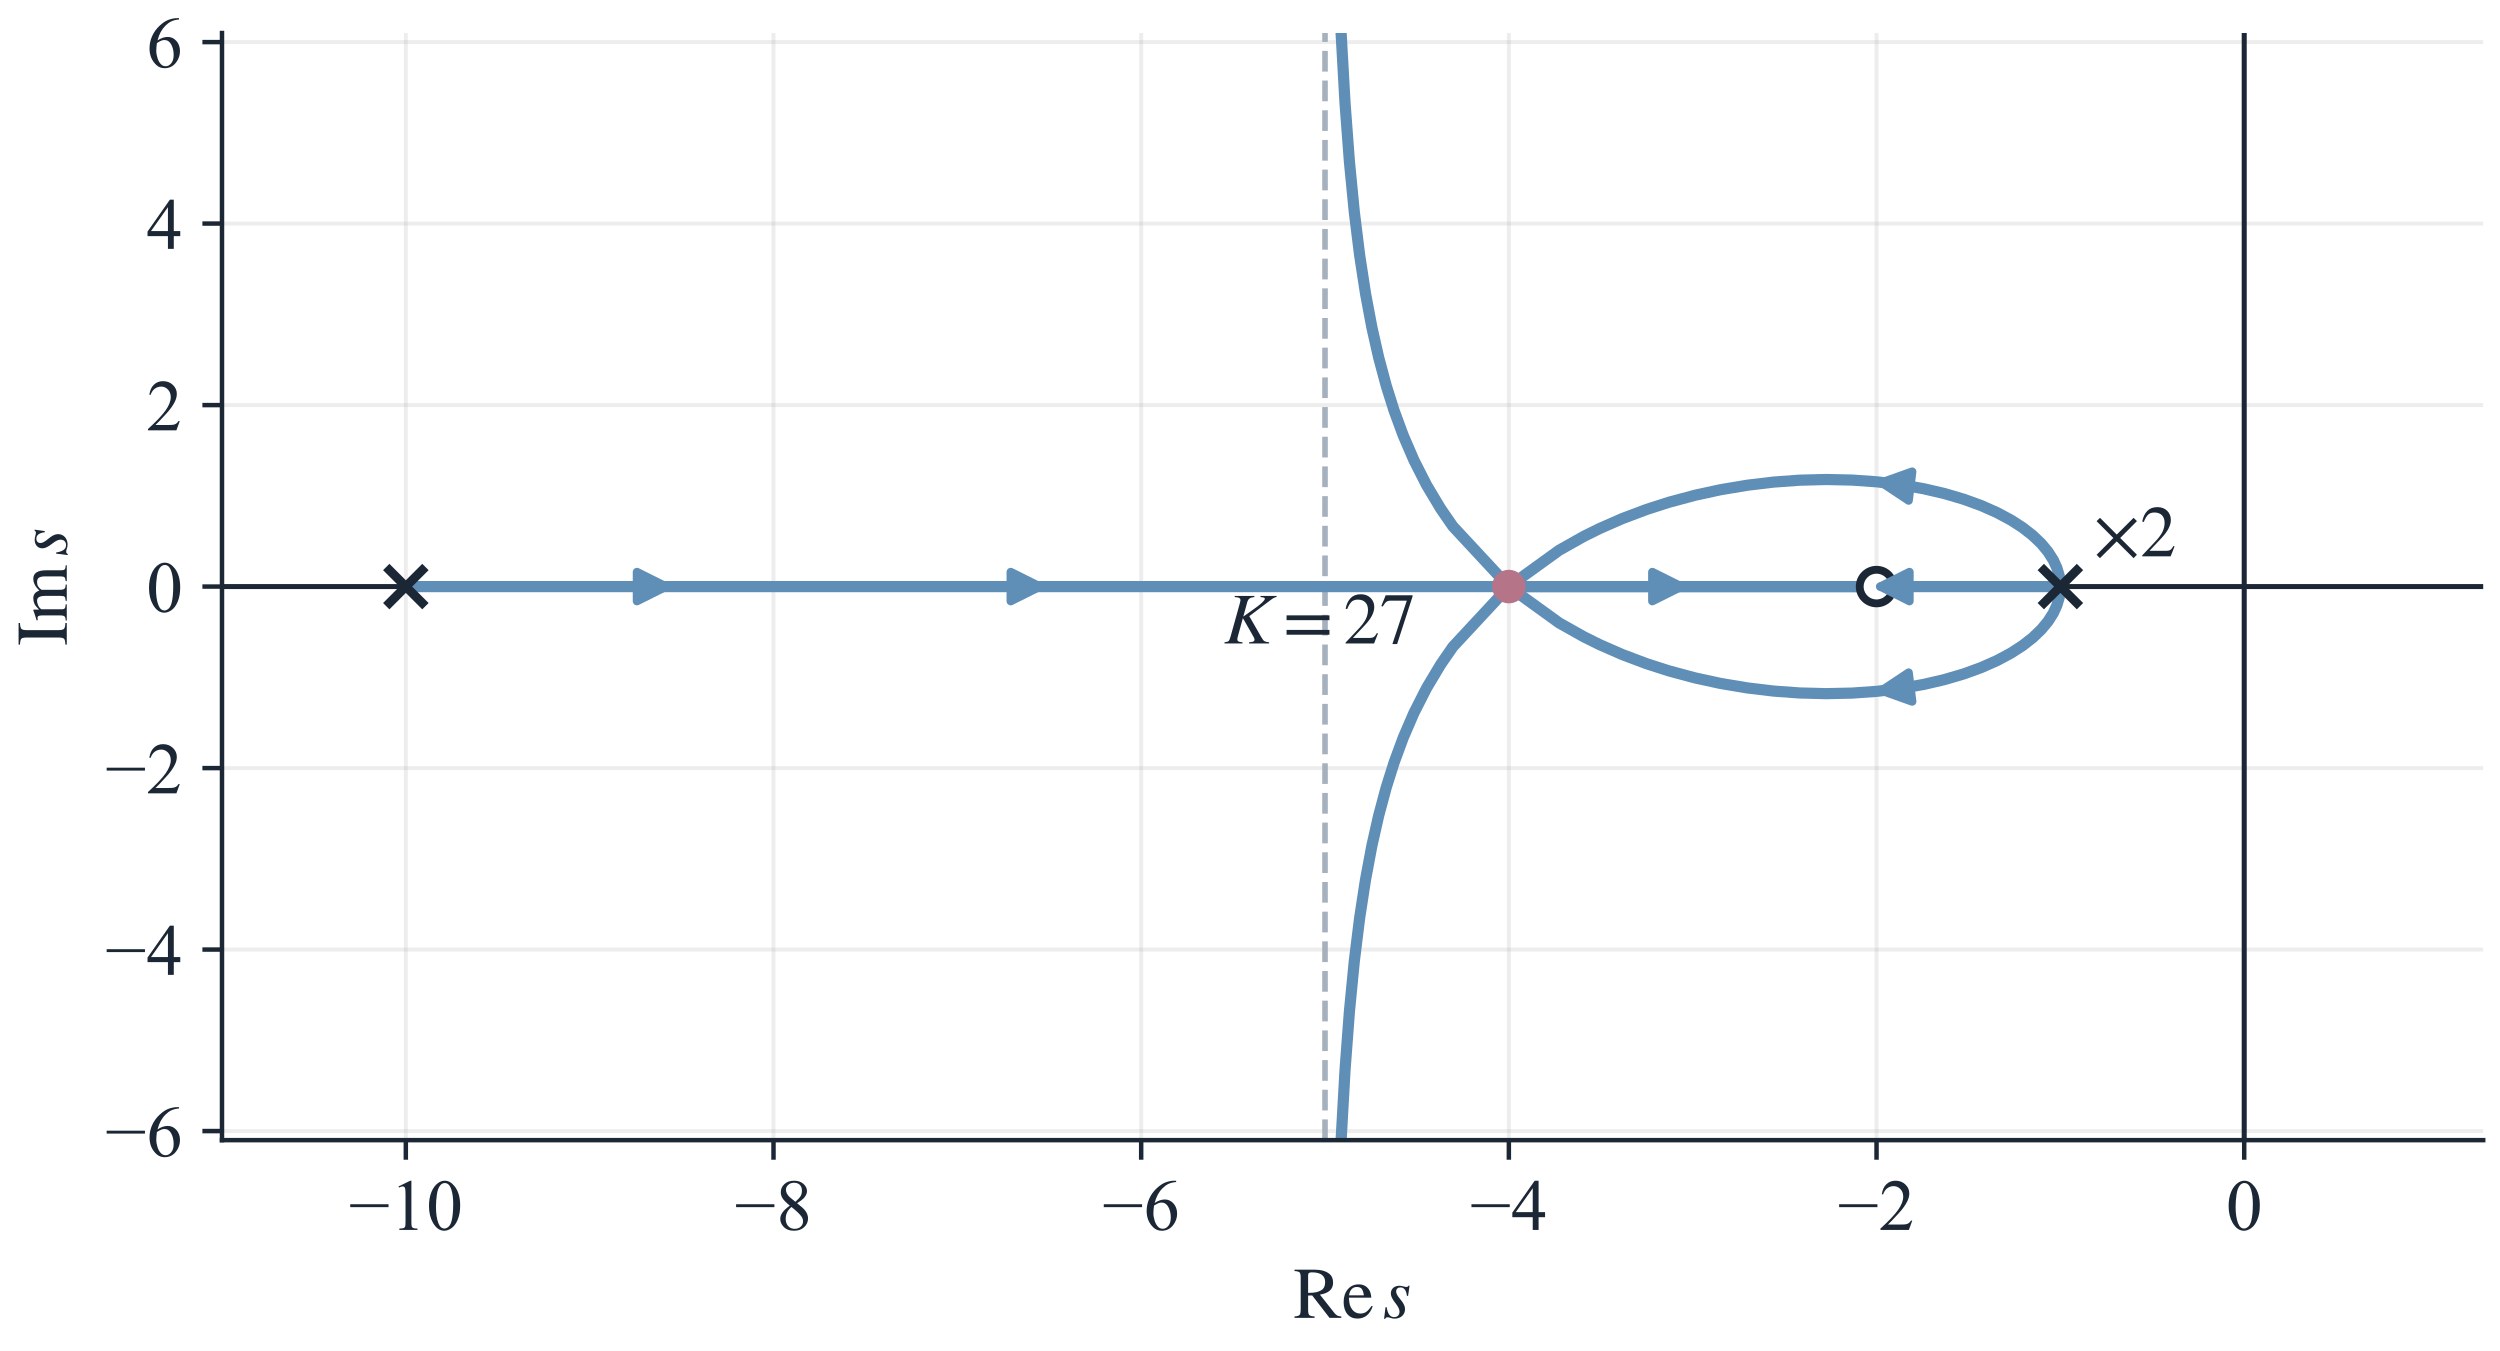
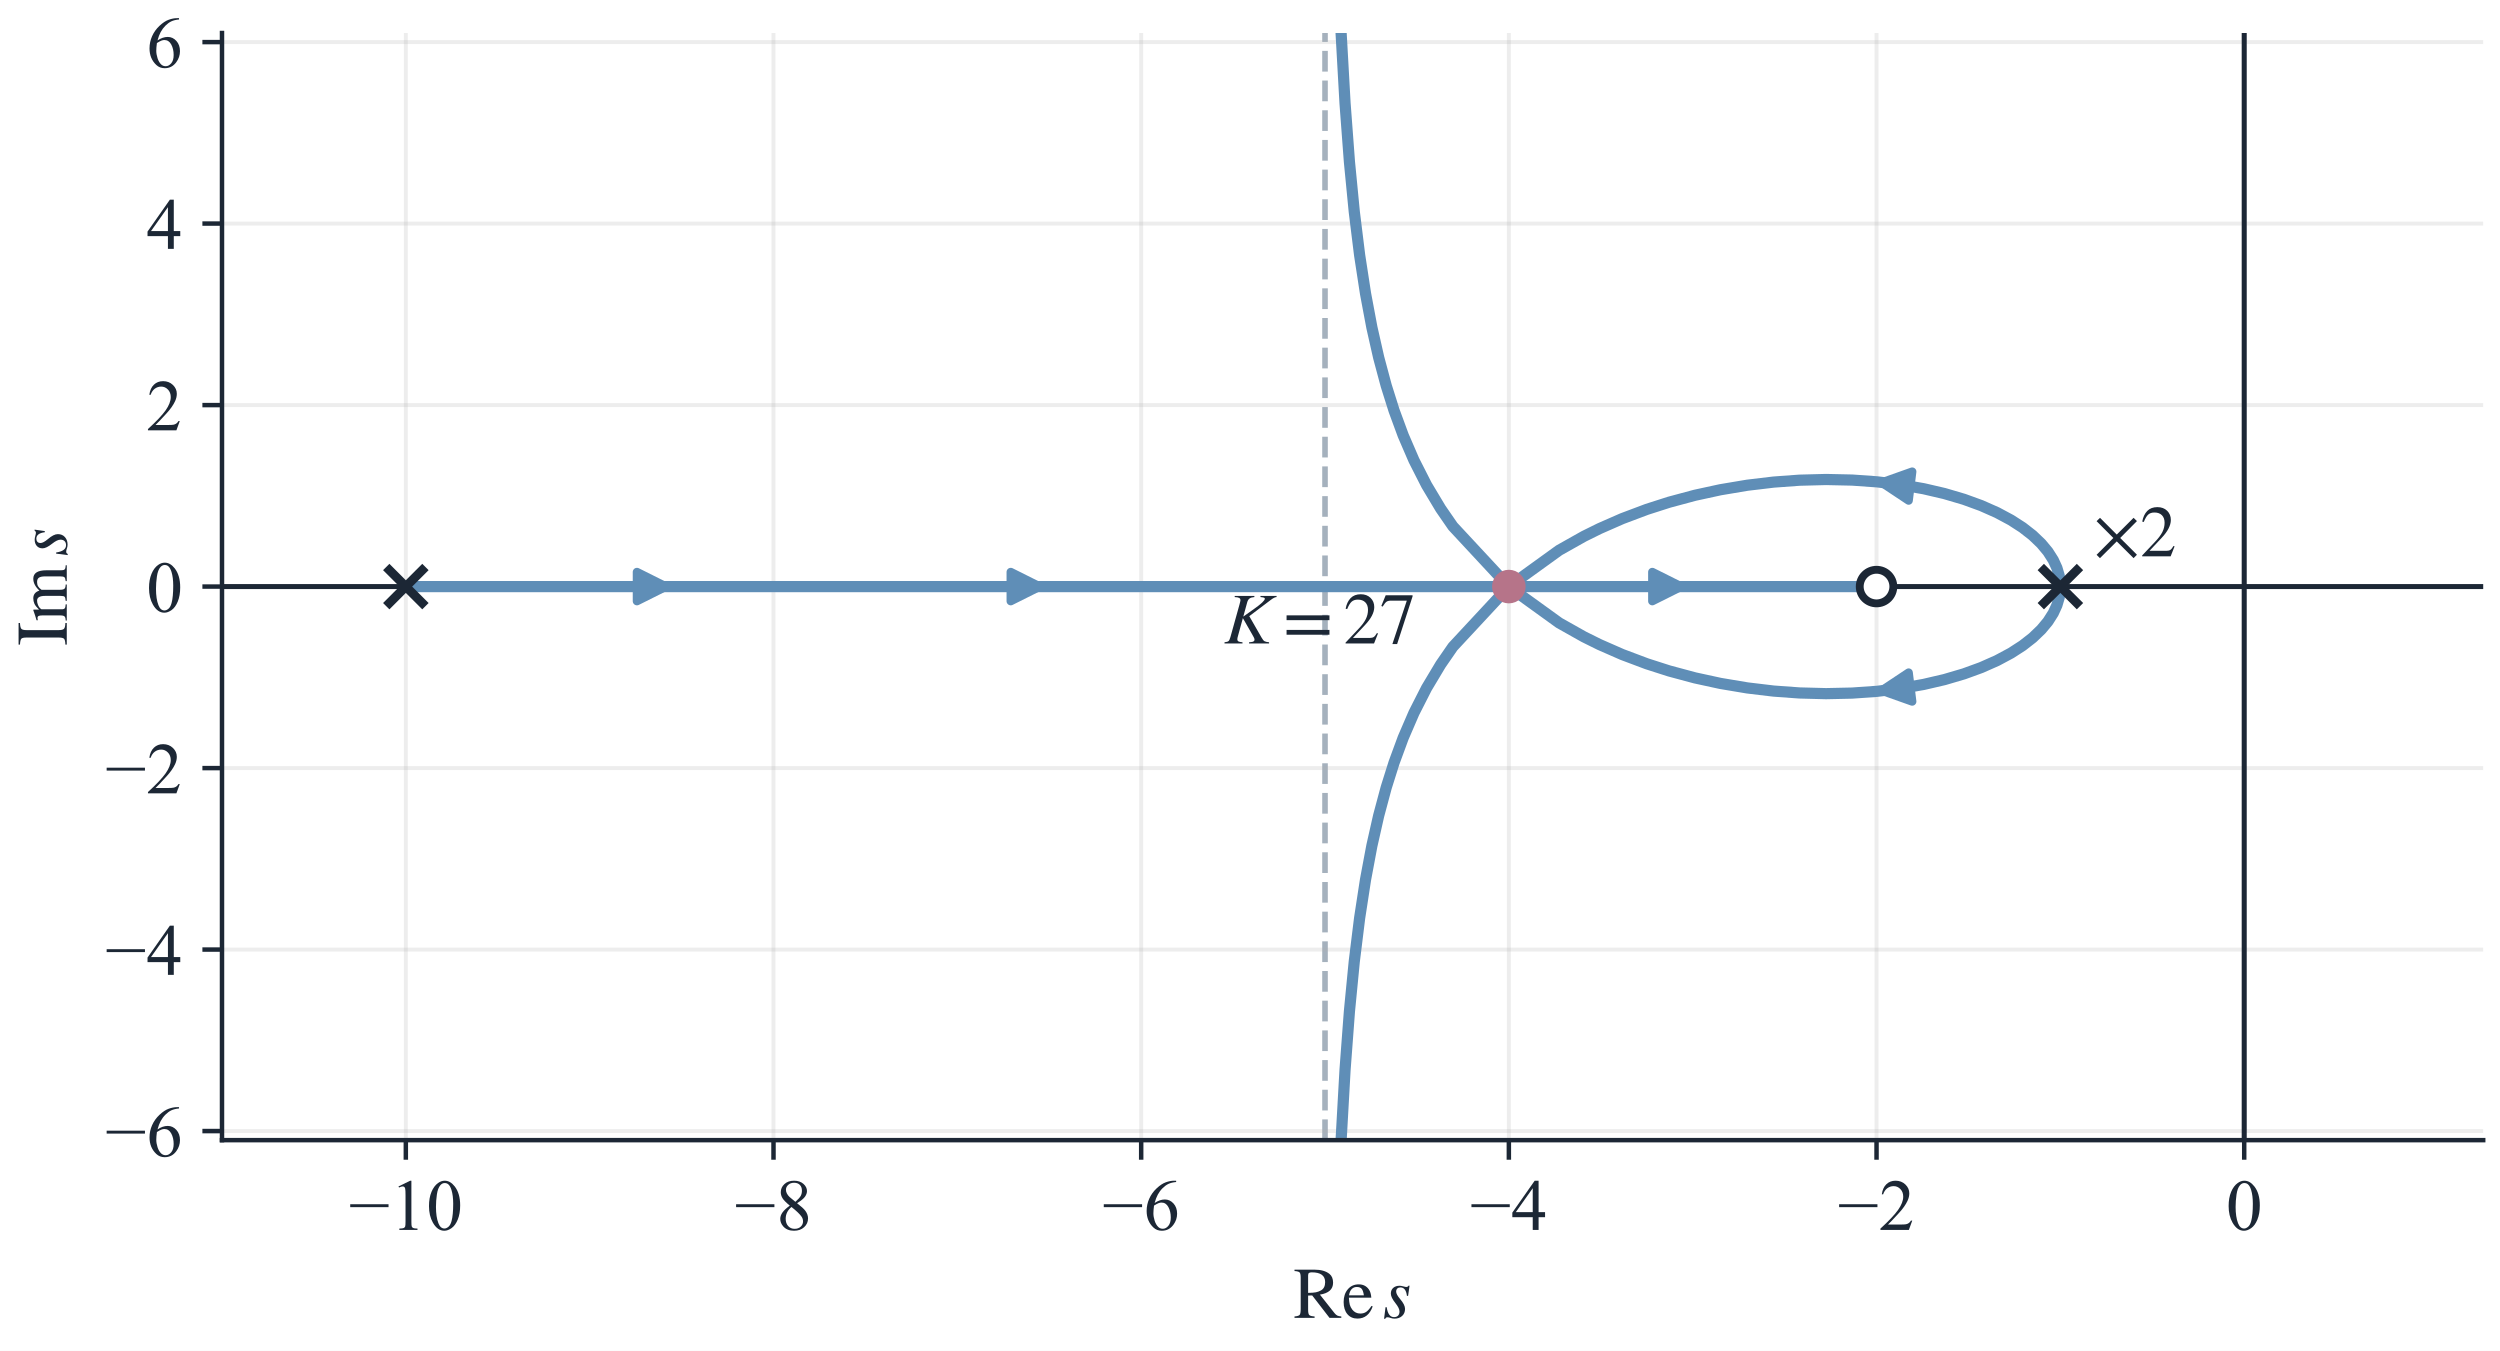
<svg xmlns="http://www.w3.org/2000/svg" xmlns:xlink="http://www.w3.org/1999/xlink" width="446.4pt" height="241.2pt" viewBox="0 0 446.4 241.2" version="1.1">
  <defs>
    <style type="text/css">*{stroke-linejoin: round; stroke-linecap: butt}</style>
  </defs>
  <g id="figure_1">
    <g id="patch_1">
      <path d="M 0 241.2 L 446.4 241.2 L 446.4 0 L 0 0 z " style="fill: #ffffff" />
    </g>
    <g id="axes_1">
      <g id="patch_2">
        <path d="M 39.639 203.584 L 443.4 203.584 L 443.4 5.894 L 39.639 5.894 z " style="fill: #ffffff" />
      </g>
      <g id="line2d_1">
-         <path d="M 236.595 203.584 L 236.595 5.894 " clip-path="url(#p1da09dead8)" style="fill: none; stroke-dasharray: 3.7,1.6; stroke-dashoffset: 0; stroke: #a5b1bd" />
+         <path d="M 236.595 203.584 L 236.595 5.894 " clip-path="url(#p9e4b336992)" style="fill: none; stroke-dasharray: 3.7,1.6; stroke-dashoffset: 0; stroke: #a5b1bd" />
      </g>
      <g id="matplotlib.axis_1">
        <g id="xtick_1">
          <g id="line2d_2">
-             <path d="M 72.465 203.584 L 72.465 5.894 " clip-path="url(#p1da09dead8)" style="fill: none; stroke: #b0b0b0; stroke-opacity: 0.22; stroke-width: 0.7; stroke-linecap: square" />
+             <path d="M 72.465 203.584 L 72.465 5.894 " clip-path="url(#p9e4b336992)" style="fill: none; stroke: #b0b0b0; stroke-opacity: 0.22; stroke-width: 0.7; stroke-linecap: square" />
          </g>
          <g id="line2d_3">
            <defs>
-               <path id="m85f20247a5" d="M 0 0 L 0 3.5 " style="stroke: #1c2735; stroke-width: 0.8" />
+               <path id="m67b0b13a73" d="M 0 0 L 0 3.5 " style="stroke: #1c2735; stroke-width: 0.8" />
            </defs>
            <g>
-               <use xlink:href="#m85f20247a5" x="72.465" y="203.584" style="fill: #1c2735; stroke: #1c2735; stroke-width: 0.8" />
+               <use xlink:href="#m67b0b13a73" x="72.465" y="203.584" style="fill: #1c2735; stroke: #1c2735; stroke-width: 0.8" />
            </g>
          </g>
          <g id="text_1">
            <g style="fill: #1c2735" transform="translate(62.29939 219.6113) scale(0.13 -0.13)">
              <defs>
                <path id="TimesNewRomanPSMT-2212" d="M 3484 2000 L 116 2000 L 116 2256 L 3484 2256 L 3484 2000 z " transform="scale(0.015625)" />
                <path id="TimesNewRomanPSMT-31" d="M 750 3822 L 1781 4325 L 1884 4325 L 1884 747 Q 1884 391 1914 303 Q 1944 216 2037 169 Q 2131 122 2419 116 L 2419 0 L 825 0 L 825 116 Q 1125 122 1212 167 Q 1300 213 1334 289 Q 1369 366 1369 747 L 1369 3034 Q 1369 3497 1338 3628 Q 1316 3728 1258 3775 Q 1200 3822 1119 3822 Q 1003 3822 797 3725 L 750 3822 z " transform="scale(0.015625)" />
                <path id="TimesNewRomanPSMT-30" d="M 231 2094 Q 231 2819 450 3342 Q 669 3866 1031 4122 Q 1313 4325 1613 4325 Q 2100 4325 2488 3828 Q 2972 3213 2972 2159 Q 2972 1422 2759 906 Q 2547 391 2217 158 Q 1888 -75 1581 -75 Q 975 -75 572 641 Q 231 1244 231 2094 z M 844 2016 Q 844 1141 1059 588 Q 1238 122 1591 122 Q 1759 122 1940 273 Q 2122 425 2216 781 Q 2359 1319 2359 2297 Q 2359 3022 2209 3506 Q 2097 3866 1919 4016 Q 1791 4119 1609 4119 Q 1397 4119 1231 3928 Q 1006 3669 925 3112 Q 844 2556 844 2016 z " transform="scale(0.015625)" />
              </defs>
              <use xlink:href="#TimesNewRomanPSMT-2212" />
              <use xlink:href="#TimesNewRomanPSMT-31" transform="translate(56.39648 0)" />
              <use xlink:href="#TimesNewRomanPSMT-30" transform="translate(106.3965 0)" />
            </g>
          </g>
        </g>
        <g id="xtick_2">
          <g id="line2d_4">
-             <path d="M 138.117 203.584 L 138.117 5.894 " clip-path="url(#p1da09dead8)" style="fill: none; stroke: #b0b0b0; stroke-opacity: 0.22; stroke-width: 0.7; stroke-linecap: square" />
+             <path d="M 138.117 203.584 L 138.117 5.894 " clip-path="url(#p9e4b336992)" style="fill: none; stroke: #b0b0b0; stroke-opacity: 0.22; stroke-width: 0.7; stroke-linecap: square" />
          </g>
          <g id="line2d_5">
            <g>
-               <use xlink:href="#m85f20247a5" x="138.117" y="203.584" style="fill: #1c2735; stroke: #1c2735; stroke-width: 0.8" />
+               <use xlink:href="#m67b0b13a73" x="138.117" y="203.584" style="fill: #1c2735; stroke: #1c2735; stroke-width: 0.8" />
            </g>
          </g>
          <g id="text_2">
            <g style="fill: #1c2735" transform="translate(131.2016 219.6113) scale(0.13 -0.13)">
              <defs>
                <path id="TimesNewRomanPSMT-38" d="M 1228 2134 Q 725 2547 579 2797 Q 434 3047 434 3316 Q 434 3728 753 4026 Q 1072 4325 1600 4325 Q 2113 4325 2425 4047 Q 2738 3769 2738 3413 Q 2738 3175 2569 2928 Q 2400 2681 1866 2347 Q 2416 1922 2594 1678 Q 2831 1359 2831 1006 Q 2831 559 2490 242 Q 2150 -75 1597 -75 Q 994 -75 656 303 Q 388 606 388 966 Q 388 1247 577 1523 Q 766 1800 1228 2134 z M 1719 2469 Q 2094 2806 2194 3001 Q 2294 3197 2294 3444 Q 2294 3772 2109 3958 Q 1925 4144 1606 4144 Q 1288 4144 1088 3959 Q 888 3775 888 3528 Q 888 3366 970 3203 Q 1053 3041 1206 2894 L 1719 2469 z M 1375 2016 Q 1116 1797 991 1539 Q 866 1281 866 981 Q 866 578 1086 336 Q 1306 94 1647 94 Q 1984 94 2187 284 Q 2391 475 2391 747 Q 2391 972 2272 1150 Q 2050 1481 1375 2016 z " transform="scale(0.015625)" />
              </defs>
              <use xlink:href="#TimesNewRomanPSMT-2212" />
              <use xlink:href="#TimesNewRomanPSMT-38" transform="translate(56.39648 0)" />
            </g>
          </g>
        </g>
        <g id="xtick_3">
          <g id="line2d_6">
-             <path d="M 203.769 203.584 L 203.769 5.894 " clip-path="url(#p1da09dead8)" style="fill: none; stroke: #b0b0b0; stroke-opacity: 0.22; stroke-width: 0.7; stroke-linecap: square" />
+             <path d="M 203.769 203.584 L 203.769 5.894 " clip-path="url(#p9e4b336992)" style="fill: none; stroke: #b0b0b0; stroke-opacity: 0.22; stroke-width: 0.7; stroke-linecap: square" />
          </g>
          <g id="line2d_7">
            <g>
-               <use xlink:href="#m85f20247a5" x="203.769" y="203.584" style="fill: #1c2735; stroke: #1c2735; stroke-width: 0.8" />
+               <use xlink:href="#m67b0b13a73" x="203.769" y="203.584" style="fill: #1c2735; stroke: #1c2735; stroke-width: 0.8" />
            </g>
          </g>
          <g id="text_3">
            <g style="fill: #1c2735" transform="translate(196.8538 219.6113) scale(0.13 -0.13)">
              <defs>
                <path id="TimesNewRomanPSMT-36" d="M 2869 4325 L 2869 4209 Q 2456 4169 2195 4045 Q 1934 3922 1679 3669 Q 1425 3416 1258 3105 Q 1091 2794 978 2366 Q 1428 2675 1881 2675 Q 2316 2675 2634 2325 Q 2953 1975 2953 1425 Q 2953 894 2631 456 Q 2244 -75 1606 -75 Q 1172 -75 869 213 Q 275 772 275 1663 Q 275 2231 503 2743 Q 731 3256 1154 3653 Q 1578 4050 1965 4187 Q 2353 4325 2688 4325 L 2869 4325 z M 925 2138 Q 869 1716 869 1456 Q 869 1156 980 804 Q 1091 453 1309 247 Q 1469 100 1697 100 Q 1969 100 2183 356 Q 2397 613 2397 1088 Q 2397 1622 2184 2012 Q 1972 2403 1581 2403 Q 1463 2403 1327 2353 Q 1191 2303 925 2138 z " transform="scale(0.015625)" />
              </defs>
              <use xlink:href="#TimesNewRomanPSMT-2212" />
              <use xlink:href="#TimesNewRomanPSMT-36" transform="translate(56.39648 0)" />
            </g>
          </g>
        </g>
        <g id="xtick_4">
          <g id="line2d_8">
-             <path d="M 269.421 203.584 L 269.421 5.894 " clip-path="url(#p1da09dead8)" style="fill: none; stroke: #b0b0b0; stroke-opacity: 0.22; stroke-width: 0.7; stroke-linecap: square" />
+             <path d="M 269.421 203.584 L 269.421 5.894 " clip-path="url(#p9e4b336992)" style="fill: none; stroke: #b0b0b0; stroke-opacity: 0.22; stroke-width: 0.7; stroke-linecap: square" />
          </g>
          <g id="line2d_9">
            <g>
-               <use xlink:href="#m85f20247a5" x="269.421" y="203.584" style="fill: #1c2735; stroke: #1c2735; stroke-width: 0.8" />
+               <use xlink:href="#m67b0b13a73" x="269.421" y="203.584" style="fill: #1c2735; stroke: #1c2735; stroke-width: 0.8" />
            </g>
          </g>
          <g id="text_4">
            <g style="fill: #1c2735" transform="translate(262.506 219.6113) scale(0.13 -0.13)">
              <defs>
                <path id="TimesNewRomanPSMT-34" d="M 2978 1563 L 2978 1119 L 2409 1119 L 2409 0 L 1894 0 L 1894 1119 L 100 1119 L 100 1519 L 2066 4325 L 2409 4325 L 2409 1563 L 2978 1563 z M 1894 1563 L 1894 3666 L 406 1563 L 1894 1563 z " transform="scale(0.015625)" />
              </defs>
              <use xlink:href="#TimesNewRomanPSMT-2212" />
              <use xlink:href="#TimesNewRomanPSMT-34" transform="translate(56.39648 0)" />
            </g>
          </g>
        </g>
        <g id="xtick_5">
          <g id="line2d_10">
-             <path d="M 335.074 203.584 L 335.074 5.894 " clip-path="url(#p1da09dead8)" style="fill: none; stroke: #b0b0b0; stroke-opacity: 0.22; stroke-width: 0.7; stroke-linecap: square" />
+             <path d="M 335.074 203.584 L 335.074 5.894 " clip-path="url(#p9e4b336992)" style="fill: none; stroke: #b0b0b0; stroke-opacity: 0.22; stroke-width: 0.7; stroke-linecap: square" />
          </g>
          <g id="line2d_11">
            <g>
-               <use xlink:href="#m85f20247a5" x="335.074" y="203.584" style="fill: #1c2735; stroke: #1c2735; stroke-width: 0.8" />
+               <use xlink:href="#m67b0b13a73" x="335.074" y="203.584" style="fill: #1c2735; stroke: #1c2735; stroke-width: 0.8" />
            </g>
          </g>
          <g id="text_5">
            <g style="fill: #1c2735" transform="translate(328.1582 219.6113) scale(0.13 -0.13)">
              <defs>
                <path id="TimesNewRomanPSMT-32" d="M 2934 816 L 2638 0 L 138 0 L 138 116 Q 1241 1122 1691 1759 Q 2141 2397 2141 2925 Q 2141 3328 1894 3587 Q 1647 3847 1303 3847 Q 991 3847 742 3664 Q 494 3481 375 3128 L 259 3128 Q 338 3706 661 4015 Q 984 4325 1469 4325 Q 1984 4325 2329 3994 Q 2675 3663 2675 3213 Q 2675 2891 2525 2569 Q 2294 2063 1775 1497 Q 997 647 803 472 L 1909 472 Q 2247 472 2383 497 Q 2519 522 2628 598 Q 2738 675 2819 816 L 2934 816 z " transform="scale(0.015625)" />
              </defs>
              <use xlink:href="#TimesNewRomanPSMT-2212" />
              <use xlink:href="#TimesNewRomanPSMT-32" transform="translate(56.39648 0)" />
            </g>
          </g>
        </g>
        <g id="xtick_6">
          <g id="line2d_12">
-             <path d="M 400.726 203.584 L 400.726 5.894 " clip-path="url(#p1da09dead8)" style="fill: none; stroke: #b0b0b0; stroke-opacity: 0.22; stroke-width: 0.7; stroke-linecap: square" />
+             <path d="M 400.726 203.584 L 400.726 5.894 " clip-path="url(#p9e4b336992)" style="fill: none; stroke: #b0b0b0; stroke-opacity: 0.22; stroke-width: 0.7; stroke-linecap: square" />
          </g>
          <g id="line2d_13">
            <g>
-               <use xlink:href="#m85f20247a5" x="400.726" y="203.584" style="fill: #1c2735; stroke: #1c2735; stroke-width: 0.8" />
+               <use xlink:href="#m67b0b13a73" x="400.726" y="203.584" style="fill: #1c2735; stroke: #1c2735; stroke-width: 0.8" />
            </g>
          </g>
          <g id="text_6">
            <g style="fill: #1c2735" transform="translate(397.4758 219.6113) scale(0.13 -0.13)">
              <use xlink:href="#TimesNewRomanPSMT-30" />
            </g>
          </g>
        </g>
        <g id="text_7">
          <g style="fill: #1c2735" transform="translate(230.9242 235.419) scale(0.13 -0.13)">
            <defs>
              <path id="STIXGeneral-Regular-52" d="M 4224 0 L 3187 0 L 1664 1971 L 1306 1958 L 1306 717 Q 1306 352 1405 249 Q 1504 147 1875 122 L 1875 0 L 109 0 L 109 122 Q 474 154 563 262 Q 653 371 653 794 L 653 3526 Q 653 3885 563 3987 Q 474 4090 109 4115 L 109 4237 L 1850 4237 Q 2726 4237 3187 3859 Q 3501 3603 3501 3091 Q 3501 2221 2342 2042 L 3622 422 Q 3757 256 3878 198 Q 4000 141 4224 122 L 4224 0 z M 1306 3731 L 1306 2195 Q 1766 2202 1990 2246 Q 2214 2291 2438 2413 Q 2803 2618 2803 3142 Q 2803 4000 1632 4000 Q 1459 4000 1382 3945 Q 1306 3891 1306 3731 z " transform="scale(0.015625)" />
              <path id="STIXGeneral-Regular-65" d="M 2611 1050 L 2714 1005 Q 2330 -64 1376 -64 Q 813 -64 486 329 Q 160 723 160 1389 Q 160 2074 525 2509 Q 890 2944 1485 2944 Q 2061 2944 2374 2502 Q 2560 2246 2592 1773 L 621 1773 Q 646 1370 700 1158 Q 755 947 915 730 Q 1184 378 1626 378 Q 1939 378 2153 531 Q 2368 685 2611 1050 z M 634 1978 L 1939 1978 Q 1882 2381 1750 2547 Q 1619 2714 1312 2714 Q 1043 2714 864 2525 Q 685 2336 634 1978 z " transform="scale(0.015625)" />
              <path id="STIXGeneral-Italic-73" d="M 2342 2829 L 2214 1933 L 2112 1933 Q 2022 2675 1542 2675 Q 1370 2675 1267 2579 Q 1165 2483 1165 2310 Q 1165 2067 1510 1658 Q 1946 1152 1946 787 Q 1946 397 1686 163 Q 1427 -70 1024 -70 Q 838 -70 672 -6 Q 538 51 390 51 Q 262 51 205 -83 L 102 -83 L 230 934 L 333 934 Q 461 64 973 64 Q 1203 64 1331 192 Q 1459 320 1459 557 Q 1459 845 1101 1293 Q 698 1798 698 2131 Q 698 2451 909 2636 Q 1120 2822 1472 2822 Q 1600 2822 1830 2758 Q 1971 2714 2061 2714 Q 2189 2714 2253 2829 L 2342 2829 z " transform="scale(0.015625)" />
            </defs>
            <use xlink:href="#STIXGeneral-Regular-52" transform="translate(0 0.796875)" />
            <use xlink:href="#STIXGeneral-Regular-65" transform="translate(66.7 0.796875)" />
            <use xlink:href="#STIXGeneral-Italic-73" transform="translate(123.1336 0.796875)" />
          </g>
        </g>
      </g>
      <g id="matplotlib.axis_2">
        <g id="ytick_1">
          <g id="line2d_14">
-             <path d="M 39.639 201.964 L 443.4 201.964 " clip-path="url(#p1da09dead8)" style="fill: none; stroke: #b0b0b0; stroke-opacity: 0.22; stroke-width: 0.7; stroke-linecap: square" />
+             <path d="M 39.639 201.964 L 443.4 201.964 " clip-path="url(#p9e4b336992)" style="fill: none; stroke: #b0b0b0; stroke-opacity: 0.22; stroke-width: 0.7; stroke-linecap: square" />
          </g>
          <g id="line2d_15">
            <defs>
-               <path id="mb5711393ea" d="M 0 0 L -3.5 0 " style="stroke: #1c2735; stroke-width: 0.8" />
+               <path id="mc5611af1e0" d="M 0 0 L -3.5 0 " style="stroke: #1c2735; stroke-width: 0.8" />
            </defs>
            <g>
-               <use xlink:href="#mb5711393ea" x="39.639" y="201.964" style="fill: #1c2735; stroke: #1c2735; stroke-width: 0.8" />
+               <use xlink:href="#mc5611af1e0" x="39.639" y="201.964" style="fill: #1c2735; stroke: #1c2735; stroke-width: 0.8" />
            </g>
          </g>
          <g id="text_8">
            <g style="fill: #1c2735" transform="translate(18.8079 206.4775) scale(0.13 -0.13)">
              <use xlink:href="#TimesNewRomanPSMT-2212" />
              <use xlink:href="#TimesNewRomanPSMT-36" transform="translate(56.39648 0)" />
            </g>
          </g>
        </g>
        <g id="ytick_2">
          <g id="line2d_16">
-             <path d="M 39.639 169.556 L 443.4 169.556 " clip-path="url(#p1da09dead8)" style="fill: none; stroke: #b0b0b0; stroke-opacity: 0.22; stroke-width: 0.7; stroke-linecap: square" />
+             <path d="M 39.639 169.556 L 443.4 169.556 " clip-path="url(#p9e4b336992)" style="fill: none; stroke: #b0b0b0; stroke-opacity: 0.22; stroke-width: 0.7; stroke-linecap: square" />
          </g>
          <g id="line2d_17">
            <g>
-               <use xlink:href="#mb5711393ea" x="39.639" y="169.556" style="fill: #1c2735; stroke: #1c2735; stroke-width: 0.8" />
+               <use xlink:href="#mc5611af1e0" x="39.639" y="169.556" style="fill: #1c2735; stroke: #1c2735; stroke-width: 0.8" />
            </g>
          </g>
          <g id="text_9">
            <g style="fill: #1c2735" transform="translate(18.8079 174.0692) scale(0.13 -0.13)">
              <use xlink:href="#TimesNewRomanPSMT-2212" />
              <use xlink:href="#TimesNewRomanPSMT-34" transform="translate(56.39648 0)" />
            </g>
          </g>
        </g>
        <g id="ytick_3">
          <g id="line2d_18">
-             <path d="M 39.639 137.148 L 443.4 137.148 " clip-path="url(#p1da09dead8)" style="fill: none; stroke: #b0b0b0; stroke-opacity: 0.22; stroke-width: 0.7; stroke-linecap: square" />
+             <path d="M 39.639 137.148 L 443.4 137.148 " clip-path="url(#p9e4b336992)" style="fill: none; stroke: #b0b0b0; stroke-opacity: 0.22; stroke-width: 0.7; stroke-linecap: square" />
          </g>
          <g id="line2d_19">
            <g>
-               <use xlink:href="#mb5711393ea" x="39.639" y="137.148" style="fill: #1c2735; stroke: #1c2735; stroke-width: 0.8" />
+               <use xlink:href="#mc5611af1e0" x="39.639" y="137.148" style="fill: #1c2735; stroke: #1c2735; stroke-width: 0.8" />
            </g>
          </g>
          <g id="text_10">
            <g style="fill: #1c2735" transform="translate(18.8079 141.661) scale(0.13 -0.13)">
              <use xlink:href="#TimesNewRomanPSMT-2212" />
              <use xlink:href="#TimesNewRomanPSMT-32" transform="translate(56.39648 0)" />
            </g>
          </g>
        </g>
        <g id="ytick_4">
          <g id="line2d_20">
-             <path d="M 39.639 104.739 L 443.4 104.739 " clip-path="url(#p1da09dead8)" style="fill: none; stroke: #b0b0b0; stroke-opacity: 0.22; stroke-width: 0.7; stroke-linecap: square" />
+             <path d="M 39.639 104.739 L 443.4 104.739 " clip-path="url(#p9e4b336992)" style="fill: none; stroke: #b0b0b0; stroke-opacity: 0.22; stroke-width: 0.7; stroke-linecap: square" />
          </g>
          <g id="line2d_21">
            <g>
-               <use xlink:href="#mb5711393ea" x="39.639" y="104.739" style="fill: #1c2735; stroke: #1c2735; stroke-width: 0.8" />
+               <use xlink:href="#mc5611af1e0" x="39.639" y="104.739" style="fill: #1c2735; stroke: #1c2735; stroke-width: 0.8" />
            </g>
          </g>
          <g id="text_11">
            <g style="fill: #1c2735" transform="translate(26.13868 109.2527) scale(0.13 -0.13)">
              <use xlink:href="#TimesNewRomanPSMT-30" />
            </g>
          </g>
        </g>
        <g id="ytick_5">
          <g id="line2d_22">
-             <path d="M 39.639 72.331 L 443.4 72.331 " clip-path="url(#p1da09dead8)" style="fill: none; stroke: #b0b0b0; stroke-opacity: 0.22; stroke-width: 0.7; stroke-linecap: square" />
+             <path d="M 39.639 72.331 L 443.4 72.331 " clip-path="url(#p9e4b336992)" style="fill: none; stroke: #b0b0b0; stroke-opacity: 0.22; stroke-width: 0.7; stroke-linecap: square" />
          </g>
          <g id="line2d_23">
            <g>
-               <use xlink:href="#mb5711393ea" x="39.639" y="72.331" style="fill: #1c2735; stroke: #1c2735; stroke-width: 0.8" />
+               <use xlink:href="#mc5611af1e0" x="39.639" y="72.331" style="fill: #1c2735; stroke: #1c2735; stroke-width: 0.8" />
            </g>
          </g>
          <g id="text_12">
            <g style="fill: #1c2735" transform="translate(26.13868 76.84443) scale(0.13 -0.13)">
              <use xlink:href="#TimesNewRomanPSMT-32" />
            </g>
          </g>
        </g>
        <g id="ytick_6">
          <g id="line2d_24">
-             <path d="M 39.639 39.923 L 443.4 39.923 " clip-path="url(#p1da09dead8)" style="fill: none; stroke: #b0b0b0; stroke-opacity: 0.22; stroke-width: 0.7; stroke-linecap: square" />
+             <path d="M 39.639 39.923 L 443.4 39.923 " clip-path="url(#p9e4b336992)" style="fill: none; stroke: #b0b0b0; stroke-opacity: 0.22; stroke-width: 0.7; stroke-linecap: square" />
          </g>
          <g id="line2d_25">
            <g>
-               <use xlink:href="#mb5711393ea" x="39.639" y="39.923" style="fill: #1c2735; stroke: #1c2735; stroke-width: 0.8" />
+               <use xlink:href="#mc5611af1e0" x="39.639" y="39.923" style="fill: #1c2735; stroke: #1c2735; stroke-width: 0.8" />
            </g>
          </g>
          <g id="text_13">
            <g style="fill: #1c2735" transform="translate(26.13868 44.43617) scale(0.13 -0.13)">
              <use xlink:href="#TimesNewRomanPSMT-34" />
            </g>
          </g>
        </g>
        <g id="ytick_7">
          <g id="line2d_26">
-             <path d="M 39.639 7.514 L 443.4 7.514 " clip-path="url(#p1da09dead8)" style="fill: none; stroke: #b0b0b0; stroke-opacity: 0.22; stroke-width: 0.7; stroke-linecap: square" />
+             <path d="M 39.639 7.514 L 443.4 7.514 " clip-path="url(#p9e4b336992)" style="fill: none; stroke: #b0b0b0; stroke-opacity: 0.22; stroke-width: 0.7; stroke-linecap: square" />
          </g>
          <g id="line2d_27">
            <g>
-               <use xlink:href="#mb5711393ea" x="39.639" y="7.514" style="fill: #1c2735; stroke: #1c2735; stroke-width: 0.8" />
+               <use xlink:href="#mc5611af1e0" x="39.639" y="7.514" style="fill: #1c2735; stroke: #1c2735; stroke-width: 0.8" />
            </g>
          </g>
          <g id="text_14">
            <g style="fill: #1c2735" transform="translate(26.13868 12.02791) scale(0.13 -0.13)">
              <use xlink:href="#TimesNewRomanPSMT-36" />
            </g>
          </g>
        </g>
        <g id="text_15">
          <g style="fill: #1c2735" transform="translate(12.02712 115.3343) rotate(-90) scale(0.13 -0.13)">
            <defs>
              <path id="STIXGeneral-Regular-49" d="M 2016 0 L 115 0 L 115 122 Q 518 134 627 240 Q 736 346 736 717 L 736 3526 Q 736 3898 633 3994 Q 531 4090 115 4115 L 115 4237 L 2016 4237 L 2016 4115 Q 1613 4096 1501 3993 Q 1389 3891 1389 3526 L 1389 717 Q 1389 358 1504 246 Q 1619 134 2016 122 L 2016 0 z " transform="scale(0.015625)" />
              <path id="STIXGeneral-Regular-6d" d="M 4960 0 L 3565 0 L 3565 96 Q 3834 122 3907 208 Q 3981 294 3981 576 L 3981 1894 Q 3981 2278 3869 2444 Q 3757 2611 3488 2611 Q 3264 2611 3107 2521 Q 2950 2432 2803 2221 L 2803 608 Q 2803 301 2896 201 Q 2989 102 3264 96 L 3264 0 L 1830 0 L 1830 96 Q 2112 115 2189 188 Q 2266 262 2266 550 L 2266 1901 Q 2266 2611 1850 2611 Q 1670 2611 1468 2531 Q 1267 2451 1171 2336 Q 1088 2240 1088 2227 L 1088 448 Q 1088 243 1177 176 Q 1267 109 1523 96 L 1523 0 L 102 0 L 102 96 Q 371 102 460 195 Q 550 288 550 563 L 550 2150 Q 550 2387 499 2480 Q 448 2573 326 2573 Q 230 2573 122 2547 L 122 2656 Q 557 2778 1011 2944 L 1062 2925 L 1062 2451 L 1075 2451 Q 1363 2752 1584 2848 Q 1805 2944 2054 2944 Q 2560 2944 2733 2406 Q 3232 2944 3776 2944 Q 4518 2944 4518 1792 L 4518 493 Q 4518 282 4582 202 Q 4646 122 4794 109 L 4960 96 L 4960 0 z " transform="scale(0.015625)" />
            </defs>
            <use xlink:href="#STIXGeneral-Regular-49" transform="translate(0 0.796875)" />
            <use xlink:href="#STIXGeneral-Regular-6d" transform="translate(33.29999 0.796875)" />
            <use xlink:href="#STIXGeneral-Italic-73" transform="translate(123.1335 0.796875)" />
          </g>
        </g>
      </g>
      <g id="line2d_28">
-         <path d="M 39.639 104.739 L 443.4 104.739 " clip-path="url(#p1da09dead8)" style="fill: none; stroke: #1c2735; stroke-width: 0.9; stroke-linecap: square" />
+         <path d="M 39.639 104.739 L 443.4 104.739 " clip-path="url(#p9e4b336992)" style="fill: none; stroke: #1c2735; stroke-width: 0.9; stroke-linecap: square" />
      </g>
      <g id="line2d_29">
-         <path d="M 400.726 203.584 L 400.726 5.894 " clip-path="url(#p1da09dead8)" style="fill: none; stroke: #1c2735; stroke-width: 0.9; stroke-linecap: square" />
+         <path d="M 400.726 203.584 L 400.726 5.894 " clip-path="url(#p9e4b336992)" style="fill: none; stroke: #1c2735; stroke-width: 0.9; stroke-linecap: square" />
      </g>
      <g id="line2d_30">
-         <path d="M 72.465 104.739 L 269.421 104.739 L 269.421 104.739 " clip-path="url(#p1da09dead8)" style="fill: none; stroke: #5f8eb7; stroke-width: 2; stroke-linecap: square" />
+         <path d="M 72.465 104.739 L 269.421 104.739 L 269.421 104.739 " clip-path="url(#p9e4b336992)" style="fill: none; stroke: #5f8eb7; stroke-width: 2; stroke-linecap: square" />
      </g>
      <g id="line2d_31">
-         <path d="M 269.421 104.739 L 270.085 104.739 L 270.748 104.739 L 271.411 104.739 L 272.074 104.739 L 272.737 104.739 L 273.4 104.739 L 274.063 104.739 L 274.727 104.739 L 275.39 104.739 L 276.053 104.739 L 276.716 104.739 L 277.379 104.739 L 278.042 104.739 L 278.706 104.739 L 279.369 104.739 L 280.032 104.739 L 280.695 104.739 L 281.358 104.739 L 282.021 104.739 L 282.684 104.739 L 283.348 104.739 L 284.011 104.739 L 284.674 104.739 L 285.337 104.739 L 286 104.739 L 286.663 104.739 L 287.327 104.739 L 287.99 104.739 L 288.653 104.739 L 289.316 104.739 L 289.979 104.739 L 290.642 104.739 L 291.305 104.739 L 291.969 104.739 L 292.632 104.739 L 293.295 104.739 L 293.958 104.739 L 294.621 104.739 L 295.284 104.739 L 295.948 104.739 L 296.611 104.739 L 297.274 104.739 L 297.937 104.739 L 298.6 104.739 L 299.263 104.739 L 299.926 104.739 L 300.59 104.739 L 301.253 104.739 L 301.916 104.739 L 302.579 104.739 L 303.242 104.739 L 303.905 104.739 L 304.569 104.739 L 305.232 104.739 L 305.895 104.739 L 306.558 104.739 L 307.221 104.739 L 307.884 104.739 L 308.547 104.739 L 309.211 104.739 L 309.874 104.739 L 310.537 104.739 L 311.2 104.739 L 311.863 104.739 L 312.526 104.739 L 313.19 104.739 L 313.853 104.739 L 314.516 104.739 L 315.179 104.739 L 315.842 104.739 L 316.505 104.739 L 317.168 104.739 L 317.832 104.739 L 318.495 104.739 L 319.158 104.739 L 319.821 104.739 L 320.484 104.739 L 321.147 104.739 L 321.811 104.739 L 322.474 104.739 L 323.137 104.739 L 323.8 104.739 L 324.463 104.739 L 325.126 104.739 L 325.789 104.739 L 326.453 104.739 L 327.116 104.739 L 327.779 104.739 L 328.442 104.739 L 329.105 104.739 L 329.768 104.739 L 330.432 104.739 L 331.095 104.739 L 331.758 104.739 L 332.421 104.739 L 333.084 104.739 L 333.747 104.739 L 334.41 104.739 L 335.074 104.739 " clip-path="url(#p1da09dead8)" style="fill: none; stroke: #5f8eb7; stroke-width: 2; stroke-linecap: square" />
+         <path d="M 269.421 104.739 L 270.085 104.739 L 270.748 104.739 L 271.411 104.739 L 272.074 104.739 L 272.737 104.739 L 273.4 104.739 L 274.063 104.739 L 274.727 104.739 L 275.39 104.739 L 276.053 104.739 L 276.716 104.739 L 277.379 104.739 L 278.042 104.739 L 278.706 104.739 L 279.369 104.739 L 280.032 104.739 L 280.695 104.739 L 281.358 104.739 L 282.021 104.739 L 282.684 104.739 L 283.348 104.739 L 284.011 104.739 L 284.674 104.739 L 285.337 104.739 L 286 104.739 L 286.663 104.739 L 287.327 104.739 L 287.99 104.739 L 288.653 104.739 L 289.316 104.739 L 289.979 104.739 L 290.642 104.739 L 291.305 104.739 L 291.969 104.739 L 292.632 104.739 L 293.295 104.739 L 293.958 104.739 L 294.621 104.739 L 295.284 104.739 L 295.948 104.739 L 296.611 104.739 L 297.274 104.739 L 297.937 104.739 L 298.6 104.739 L 299.263 104.739 L 299.926 104.739 L 300.59 104.739 L 301.253 104.739 L 301.916 104.739 L 302.579 104.739 L 303.242 104.739 L 303.905 104.739 L 304.569 104.739 L 305.232 104.739 L 305.895 104.739 L 306.558 104.739 L 307.221 104.739 L 307.884 104.739 L 308.547 104.739 L 309.211 104.739 L 309.874 104.739 L 310.537 104.739 L 311.2 104.739 L 311.863 104.739 L 312.526 104.739 L 313.19 104.739 L 313.853 104.739 L 314.516 104.739 L 315.179 104.739 L 315.842 104.739 L 316.505 104.739 L 317.168 104.739 L 317.832 104.739 L 318.495 104.739 L 319.158 104.739 L 319.821 104.739 L 320.484 104.739 L 321.147 104.739 L 321.811 104.739 L 322.474 104.739 L 323.137 104.739 L 323.8 104.739 L 324.463 104.739 L 325.126 104.739 L 325.789 104.739 L 326.453 104.739 L 327.116 104.739 L 327.779 104.739 L 328.442 104.739 L 329.105 104.739 L 329.768 104.739 L 330.432 104.739 L 331.095 104.739 L 331.758 104.739 L 332.421 104.739 L 333.084 104.739 L 333.747 104.739 L 334.41 104.739 L 335.074 104.739 " clip-path="url(#p9e4b336992)" style="fill: none; stroke: #5f8eb7; stroke-width: 2; stroke-linecap: square" />
      </g>
      <g id="line2d_32">
-         <path d="M 367.9 104.739 L 366.905 104.739 L 365.91 104.739 L 364.916 104.739 L 363.921 104.739 L 362.926 104.739 L 361.931 104.739 L 360.937 104.739 L 359.942 104.739 L 358.947 104.739 L 357.952 104.739 L 356.958 104.739 L 355.963 104.739 L 354.968 104.739 L 353.973 104.739 L 352.979 104.739 L 351.984 104.739 L 350.989 104.739 L 349.995 104.739 L 349 104.739 L 348.005 104.739 L 347.01 104.739 L 346.016 104.739 L 345.021 104.739 L 344.026 104.739 L 343.031 104.739 L 342.037 104.739 L 341.042 104.739 L 340.047 104.739 L 339.053 104.739 L 338.058 104.739 L 337.063 104.739 L 336.068 104.739 L 335.074 104.739 L 334.079 104.739 L 333.084 104.739 L 332.089 104.739 L 331.095 104.739 L 330.1 104.739 L 329.105 104.739 L 328.111 104.739 L 327.116 104.739 L 326.121 104.739 L 325.126 104.739 L 324.132 104.739 L 323.137 104.739 L 322.142 104.739 L 321.147 104.739 L 320.153 104.739 L 319.158 104.739 L 318.163 104.739 L 317.168 104.739 L 316.174 104.739 L 315.179 104.739 L 314.184 104.739 L 313.19 104.739 L 312.195 104.739 L 311.2 104.739 L 310.205 104.739 L 309.211 104.739 L 308.216 104.739 L 307.221 104.739 L 306.226 104.739 L 305.232 104.739 L 304.237 104.739 L 303.242 104.739 L 302.248 104.739 L 301.253 104.739 L 300.258 104.739 L 299.263 104.739 L 298.269 104.739 L 297.274 104.739 L 296.279 104.739 L 295.284 104.739 L 294.29 104.739 L 293.295 104.739 L 292.3 104.739 L 291.305 104.739 L 290.311 104.739 L 289.316 104.739 L 288.321 104.739 L 287.327 104.739 L 286.332 104.739 L 285.337 104.739 L 284.342 104.739 L 283.348 104.739 L 282.353 104.739 L 281.358 104.739 L 280.363 104.739 L 279.369 104.739 L 278.374 104.739 L 277.379 104.739 L 276.385 104.739 L 275.39 104.739 L 274.395 104.739 L 273.4 104.739 L 272.406 104.739 L 271.411 104.739 L 270.416 104.739 L 269.421 104.739 " clip-path="url(#p1da09dead8)" style="fill: none; stroke: #5f8eb7; stroke-width: 2; stroke-linecap: square" />
+         <path d="M 367.9 104.739 L 367.691 106.677 L 367.271 108.091 L 366.637 109.469 L 365.677 110.975 L 364.488 112.404 L 362.95 113.878 L 361.154 115.277 L 359.083 116.614 L 356.593 117.948 L 353.766 119.2 L 350.69 120.32 L 347.191 121.351 L 343.492 122.211 L 339.396 122.928 L 335.153 123.443 L 330.726 123.757 L 326.062 123.859 L 321.31 123.734 L 316.7 123.398 L 312.008 122.837 L 307.203 122.031 L 302.651 121.042 L 298.053 119.807 L 294.064 118.527 L 289.661 116.871 L 285.627 115.102 L 282.824 113.714 L 278.408 111.229 L 269.421 104.739 L 259.427 115.492 L 257.245 118.654 L 254.73 122.857 L 252.481 127.28 L 250.556 131.738 L 248.918 136.19 L 247.519 140.63 L 246.174 145.647 L 244.962 151.02 L 243.829 157.059 L 242.776 163.916 L 241.822 171.652 L 240.956 180.559 L 240.172 191.015 L 239.478 203.391 L 238.868 218.372 L 238.335 237.173 L 238.223 242.2 L 238.223 242.2 " clip-path="url(#p9e4b336992)" style="fill: none; stroke: #5f8eb7; stroke-width: 2; stroke-linecap: square" />
      </g>
      <g id="line2d_33">
-         <path d="M 367.9 104.739 L 367.691 106.677 L 367.271 108.091 L 366.637 109.469 L 365.677 110.975 L 364.488 112.404 L 362.95 113.878 L 361.154 115.277 L 359.083 116.614 L 356.593 117.948 L 353.766 119.2 L 350.69 120.32 L 347.191 121.351 L 343.492 122.211 L 339.396 122.928 L 335.153 123.443 L 330.726 123.757 L 326.062 123.859 L 321.31 123.734 L 316.7 123.398 L 312.008 122.837 L 307.203 122.031 L 302.651 121.042 L 298.053 119.807 L 294.064 118.527 L 289.661 116.871 L 285.627 115.102 L 282.824 113.714 L 278.408 111.229 L 269.421 104.739 L 259.427 115.492 L 257.245 118.654 L 254.73 122.857 L 252.481 127.28 L 250.556 131.738 L 248.918 136.19 L 247.519 140.63 L 246.174 145.647 L 244.962 151.02 L 243.829 157.059 L 242.776 163.916 L 241.822 171.652 L 240.956 180.559 L 240.172 191.015 L 239.478 203.391 L 238.868 218.372 L 238.335 237.173 L 238.223 242.2 L 238.223 242.2 " clip-path="url(#p1da09dead8)" style="fill: none; stroke: #5f8eb7; stroke-width: 2; stroke-linecap: square" />
+         <path d="M 367.9 104.739 L 367.691 102.802 L 367.271 101.388 L 366.637 100.01 L 365.677 98.504 L 364.488 97.075 L 362.95 95.601 L 361.154 94.201 L 359.083 92.865 L 356.593 91.531 L 353.766 90.279 L 350.69 89.159 L 347.191 88.127 L 343.492 87.268 L 339.396 86.551 L 335.153 86.036 L 330.726 85.722 L 326.062 85.619 L 321.31 85.744 L 316.7 86.081 L 312.008 86.641 L 307.203 87.447 L 302.651 88.436 L 298.053 89.672 L 294.064 90.951 L 289.661 92.608 L 285.627 94.377 L 282.824 95.764 L 278.408 98.249 L 269.421 104.739 L 259.427 93.986 L 257.245 90.824 L 254.73 86.622 L 252.481 82.199 L 250.556 77.741 L 248.918 73.289 L 247.519 68.848 L 246.174 63.831 L 244.962 58.459 L 243.829 52.42 L 242.776 45.562 L 241.822 37.827 L 240.956 28.92 L 240.172 18.463 L 239.478 6.088 L 239.164 -1 L 239.164 -1 " clip-path="url(#p9e4b336992)" style="fill: none; stroke: #5f8eb7; stroke-width: 2; stroke-linecap: square" />
      </g>
      <g id="line2d_34">
-         <path d="M 367.9 104.739 L 367.691 102.802 L 367.271 101.388 L 366.637 100.01 L 365.677 98.504 L 364.488 97.075 L 362.95 95.601 L 361.154 94.201 L 359.083 92.865 L 356.593 91.531 L 353.766 90.279 L 350.69 89.159 L 347.191 88.127 L 343.492 87.268 L 339.396 86.551 L 335.153 86.036 L 330.726 85.722 L 326.062 85.619 L 321.31 85.744 L 316.7 86.081 L 312.008 86.641 L 307.203 87.447 L 302.651 88.436 L 298.053 89.672 L 294.064 90.951 L 289.661 92.608 L 285.627 94.377 L 282.824 95.764 L 278.408 98.249 L 269.421 104.739 L 259.427 93.986 L 257.245 90.824 L 254.73 86.622 L 252.481 82.199 L 250.556 77.741 L 248.918 73.289 L 247.519 68.848 L 246.174 63.831 L 244.962 58.459 L 243.829 52.42 L 242.776 45.562 L 241.822 37.827 L 240.956 28.92 L 240.172 18.463 L 239.478 6.088 L 239.164 -1 L 239.164 -1 " clip-path="url(#p1da09dead8)" style="fill: none; stroke: #5f8eb7; stroke-width: 2; stroke-linecap: square" />
+         <defs>
+           <path id="m363ee8e39b" d="M -3.5 3.5 L 3.5 -3.5 M -3.5 -3.5 L 3.5 3.5 " style="stroke: #1c2735; stroke-width: 1.6" />
+         </defs>
+         <g clip-path="url(#p9e4b336992)">
+           <use xlink:href="#m363ee8e39b" x="72.465" y="104.739" style="fill: #1c2735; stroke: #1c2735; stroke-width: 1.6" />
+           <use xlink:href="#m363ee8e39b" x="367.9" y="104.739" style="fill: #1c2735; stroke: #1c2735; stroke-width: 1.6" />
+         </g>
      </g>
      <g id="line2d_35">
        <defs>
-           <path id="m683456b01b" d="M -3.5 3.5 L 3.5 -3.5 M -3.5 -3.5 L 3.5 3.5 " style="stroke: #1c2735; stroke-width: 1.6" />
+           <path id="m320d44553c" d="M 0 3 C 0.796 3 1.559 2.684 2.121 2.121 C 2.684 1.559 3 0.796 3 0 C 3 -0.796 2.684 -1.559 2.121 -2.121 C 1.559 -2.684 0.796 -3 0 -3 C -0.796 -3 -1.559 -2.684 -2.121 -2.121 C -2.684 -1.559 -3 -0.796 -3 0 C -3 0.796 -2.684 1.559 -2.121 2.121 C -1.559 2.684 -0.796 3 0 3 z " style="stroke: #1c2735; stroke-width: 1.4" />
        </defs>
-         <g clip-path="url(#p1da09dead8)">
-           <use xlink:href="#m683456b01b" x="72.465" y="104.739" style="fill: #1c2735; stroke: #1c2735; stroke-width: 1.6" />
-           <use xlink:href="#m683456b01b" x="367.9" y="104.739" style="fill: #1c2735; stroke: #1c2735; stroke-width: 1.6" />
-         </g>
-       </g>
-       <g id="line2d_36">
-         <defs>
-           <path id="m5a33fa7a40" d="M 0 3 C 0.796 3 1.559 2.684 2.121 2.121 C 2.684 1.559 3 0.796 3 0 C 3 -0.796 2.684 -1.559 2.121 -2.121 C 1.559 -2.684 0.796 -3 0 -3 C -0.796 -3 -1.559 -2.684 -2.121 -2.121 C -2.684 -1.559 -3 -0.796 -3 0 C -3 0.796 -2.684 1.559 -2.121 2.121 C -1.559 2.684 -0.796 3 0 3 z " style="stroke: #1c2735; stroke-width: 1.4" />
-         </defs>
-         <g clip-path="url(#p1da09dead8)">
-           <use xlink:href="#m5a33fa7a40" x="335.074" y="104.739" style="fill: #ffffff; stroke: #1c2735; stroke-width: 1.4" />
+         <g clip-path="url(#p9e4b336992)">
+           <use xlink:href="#m320d44553c" x="335.074" y="104.739" style="fill: #ffffff; stroke: #1c2735; stroke-width: 1.4" />
        </g>
      </g>
      <g id="patch_3">
        <path d="M 39.639 203.584 L 39.639 5.894 " style="fill: none; stroke: #1c2735; stroke-width: 0.8; stroke-linejoin: miter; stroke-linecap: square" />
      </g>
      <g id="patch_4">
        <path d="M 39.639 203.584 L 443.4 203.584 " style="fill: none; stroke: #1c2735; stroke-width: 0.8; stroke-linejoin: miter; stroke-linecap: square" />
      </g>
      <g id="patch_5">
        <path d="M 115.139 104.739 Q 117.874 104.739 118.933 104.739 " style="fill: none; stroke: #5f8eb7; stroke-width: 1.5; stroke-linecap: round" />
        <path d="M 113.733 102.139 L 118.933 104.739 L 113.733 107.339 z " style="fill: #5f8eb7; stroke: #5f8eb7; stroke-width: 1.5; stroke-linecap: round" />
      </g>
      <g id="patch_6">
        <path d="M 181.885 104.739 Q 184.621 104.739 185.679 104.739 " style="fill: none; stroke: #5f8eb7; stroke-width: 1.5; stroke-linecap: round" />
        <path d="M 180.479 102.139 L 185.679 104.739 L 180.479 107.339 z " style="fill: #5f8eb7; stroke: #5f8eb7; stroke-width: 1.5; stroke-linecap: round" />
      </g>
      <g id="patch_7">
        <path d="M 299.926 104.739 Q 300.921 104.739 300.239 104.739 " style="fill: none; stroke: #5f8eb7; stroke-width: 1.5; stroke-linecap: round" />
        <path d="M 295.039 102.139 L 300.239 104.739 L 295.039 107.339 z " style="fill: #5f8eb7; stroke: #5f8eb7; stroke-width: 1.5; stroke-linecap: round" />
      </g>
      <g id="patch_8">
-         <path d="M 337.063 104.739 Q 335.571 104.739 335.756 104.739 " style="fill: none; stroke: #5f8eb7; stroke-width: 1.5; stroke-linecap: round" />
-         <path d="M 340.956 107.339 L 335.756 104.739 L 340.956 102.139 z " style="fill: #5f8eb7; stroke: #5f8eb7; stroke-width: 1.5; stroke-linecap: round" />
-       </g>
-       <g id="patch_9">
        <path d="M 340.486 122.759 Q 337.392 123.14 335.962 123.316 " style="fill: none; stroke: #5f8eb7; stroke-width: 1.5; stroke-linecap: round" />
        <path d="M 341.441 125.261 L 335.962 123.316 L 340.806 120.1 z " style="fill: #5f8eb7; stroke: #5f8eb7; stroke-width: 1.5; stroke-linecap: round" />
      </g>
-       <g id="patch_10">
+       <g id="patch_9">
        <path d="M 340.486 86.719 Q 337.392 86.339 335.962 86.163 " style="fill: none; stroke: #5f8eb7; stroke-width: 1.5; stroke-linecap: round" />
        <path d="M 340.806 89.378 L 335.962 86.163 L 341.441 84.217 z " style="fill: #5f8eb7; stroke: #5f8eb7; stroke-width: 1.5; stroke-linecap: round" />
      </g>
      <g id="text_16">
        <g style="fill: #1c2735" transform="translate(218.5584 114.9479) scale(0.13 -0.13)">
          <defs>
            <path id="STIXGeneral-Italic-4b" d="M 4621 4179 L 4621 4077 Q 4442 4077 4128 3840 L 2221 2400 L 3296 525 Q 3443 269 3552 201 Q 3661 134 3962 102 L 3962 0 L 2202 0 L 2202 102 L 2387 122 Q 2682 147 2682 326 Q 2682 365 2672 409 Q 2662 454 2630 515 Q 2598 576 2579 611 Q 2560 646 2509 736 Q 2458 826 2445 851 L 1658 2227 L 1242 710 Q 1171 467 1171 384 Q 1171 237 1264 182 Q 1357 128 1626 102 L 1626 0 L 45 0 L 45 102 Q 320 134 403 211 Q 486 288 563 557 L 1357 3405 Q 1446 3725 1446 3802 Q 1446 3936 1337 4000 Q 1229 4064 941 4077 L 941 4179 L 2669 4179 L 2669 4077 Q 2400 4058 2253 3958 Q 2106 3859 2035 3603 L 1696 2362 L 2675 3059 Q 3590 3706 3590 3936 Q 3590 4032 3360 4058 L 3206 4077 L 3206 4179 L 4621 4179 z " transform="scale(0.015625)" />
            <path id="STIXGeneral-Regular-3d" d="M 4077 2048 L 307 2048 L 307 2470 L 4077 2470 L 4077 2048 z M 4077 768 L 307 768 L 307 1190 L 4077 1190 L 4077 768 z " transform="scale(0.015625)" />
            <path id="STIXGeneral-Regular-32" d="M 3034 877 L 2688 0 L 186 0 L 186 77 L 1325 1286 Q 1773 1754 1965 2144 Q 2157 2534 2157 2950 Q 2157 3379 1920 3616 Q 1683 3853 1267 3853 Q 922 3853 720 3673 Q 518 3494 326 3021 L 192 3053 Q 301 3648 630 3987 Q 960 4326 1523 4326 Q 2054 4326 2380 4006 Q 2707 3686 2707 3200 Q 2707 2477 1888 1613 L 832 486 L 2330 486 Q 2541 486 2665 569 Q 2790 653 2944 915 L 3034 877 z " transform="scale(0.015625)" />
            <path id="STIXGeneral-Regular-37" d="M 2874 4134 L 1517 -51 L 1101 -51 L 2368 3763 L 992 3763 Q 717 3763 582 3667 Q 448 3571 243 3238 L 128 3296 L 512 4237 L 2874 4237 L 2874 4134 z " transform="scale(0.015625)" />
          </defs>
          <use xlink:href="#STIXGeneral-Italic-4b" transform="translate(0 0.40625)" />
          <use xlink:href="#STIXGeneral-Regular-3d" transform="translate(81.13999 0.40625)" />
          <use xlink:href="#STIXGeneral-Regular-32" transform="translate(164.08 0.40625)" />
          <use xlink:href="#STIXGeneral-Regular-37" transform="translate(214.08 0.40625)" />
        </g>
      </g>
      <g id="text_17">
        <g style="fill: #1c2735" transform="translate(373.8084 99.39189) scale(0.13 -0.13)">
          <defs>
            <path id="STIXGeneral-Regular-d7" d="M 3821 141 L 3526 -160 L 2048 1312 L 570 -160 L 275 134 L 1747 1613 L 275 3091 L 576 3386 L 2048 1914 L 3526 3386 L 3821 3098 L 2349 1613 L 3821 141 z " transform="scale(0.015625)" />
          </defs>
          <use xlink:href="#STIXGeneral-Regular-d7" transform="translate(0 0.40625)" />
          <use xlink:href="#STIXGeneral-Regular-32" transform="translate(63.99999 0.40625)" />
        </g>
      </g>
      <g id="PathCollection_1">
        <defs>
-           <path id="meec5d456d5" d="M 0 2.5 C 0.663 2.5 1.299 2.237 1.768 1.768 C 2.237 1.299 2.5 0.663 2.5 0 C 2.5 -0.663 2.237 -1.299 1.768 -1.768 C 1.299 -2.237 0.663 -2.5 0 -2.5 C -0.663 -2.5 -1.299 -2.237 -1.768 -1.768 C -2.237 -1.299 -2.5 -0.663 -2.5 0 C -2.5 0.663 -2.237 1.299 -1.768 1.768 C -1.299 2.237 -0.663 2.5 0 2.5 z " style="stroke: #b67489" />
+           <path id="m7d520f33e7" d="M 0 2.5 C 0.663 2.5 1.299 2.237 1.768 1.768 C 2.237 1.299 2.5 0.663 2.5 0 C 2.5 -0.663 2.237 -1.299 1.768 -1.768 C 1.299 -2.237 0.663 -2.5 0 -2.5 C -0.663 -2.5 -1.299 -2.237 -1.768 -1.768 C -2.237 -1.299 -2.5 -0.663 -2.5 0 C -2.5 0.663 -2.237 1.299 -1.768 1.768 C -1.299 2.237 -0.663 2.5 0 2.5 z " style="stroke: #b67489" />
        </defs>
-         <g clip-path="url(#p1da09dead8)">
-           <use xlink:href="#meec5d456d5" x="269.421" y="104.739" style="fill: #b67489; stroke: #b67489" />
+         <g clip-path="url(#p9e4b336992)">
+           <use xlink:href="#m7d520f33e7" x="269.421" y="104.739" style="fill: #b67489; stroke: #b67489" />
        </g>
      </g>
    </g>
  </g>
  <defs>
-     <clipPath id="p1da09dead8">
+     <clipPath id="p9e4b336992">
      <rect x="39.639" y="5.894" width="403.761" height="197.69" />
    </clipPath>
  </defs>
</svg>
